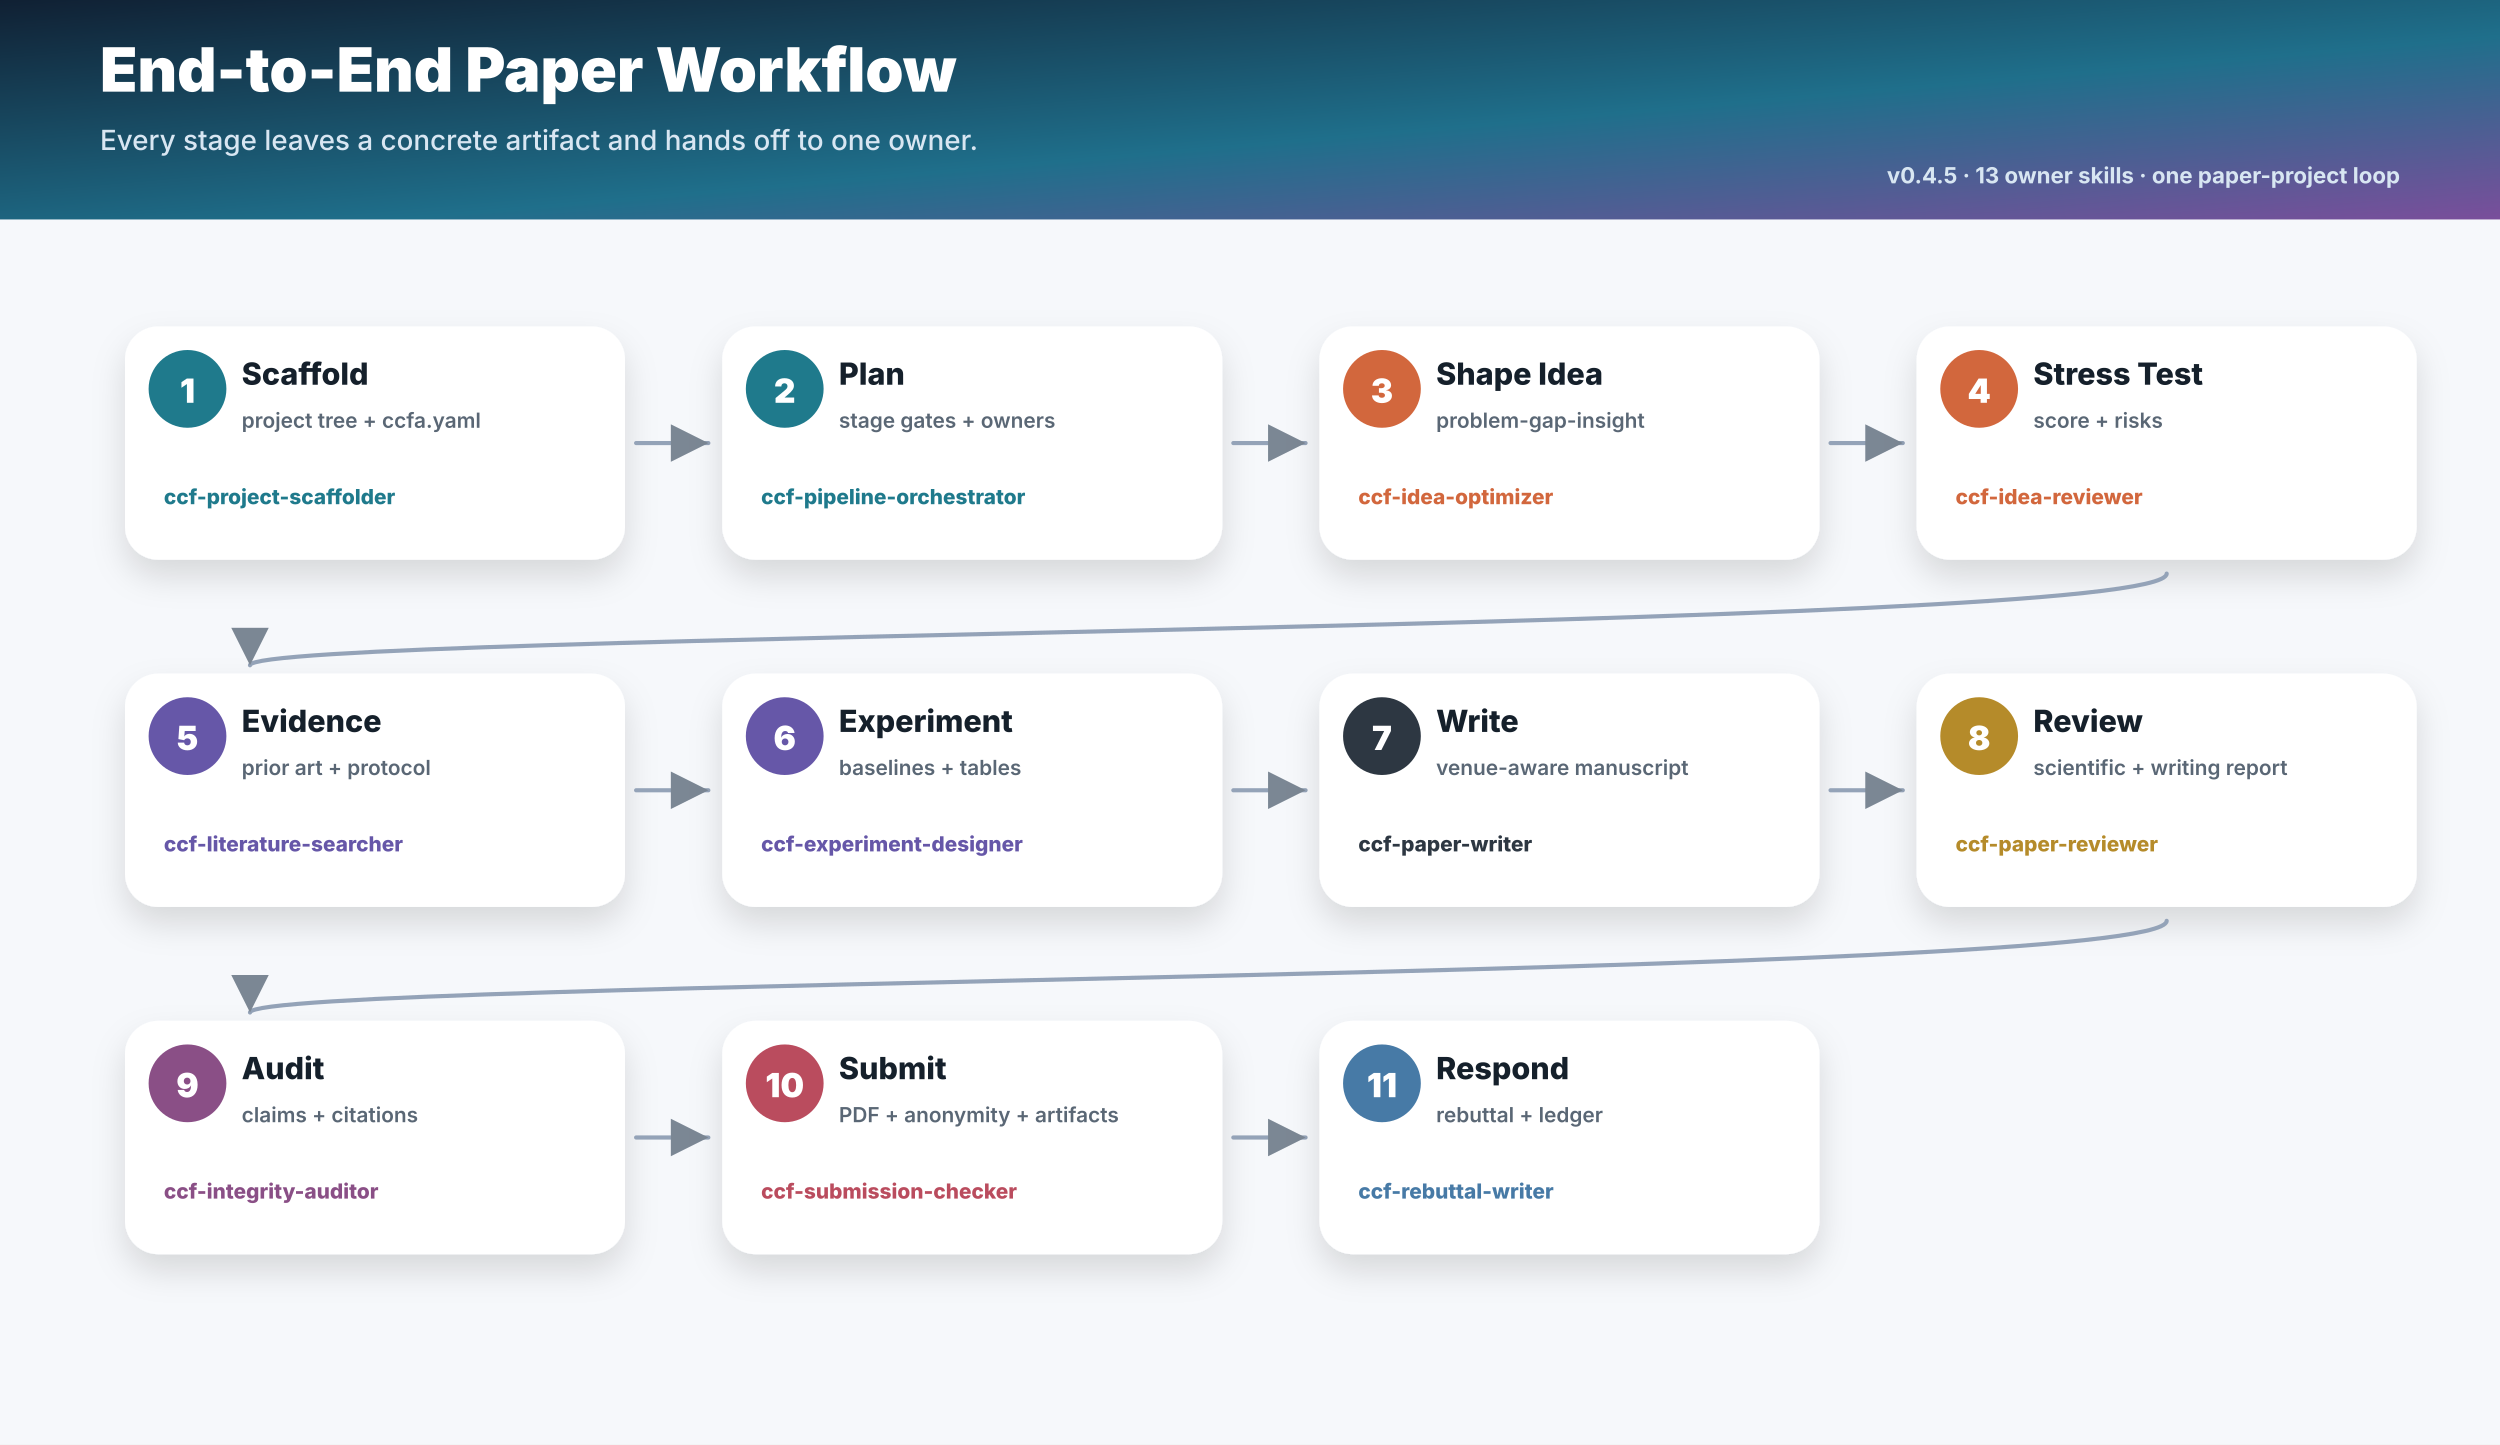
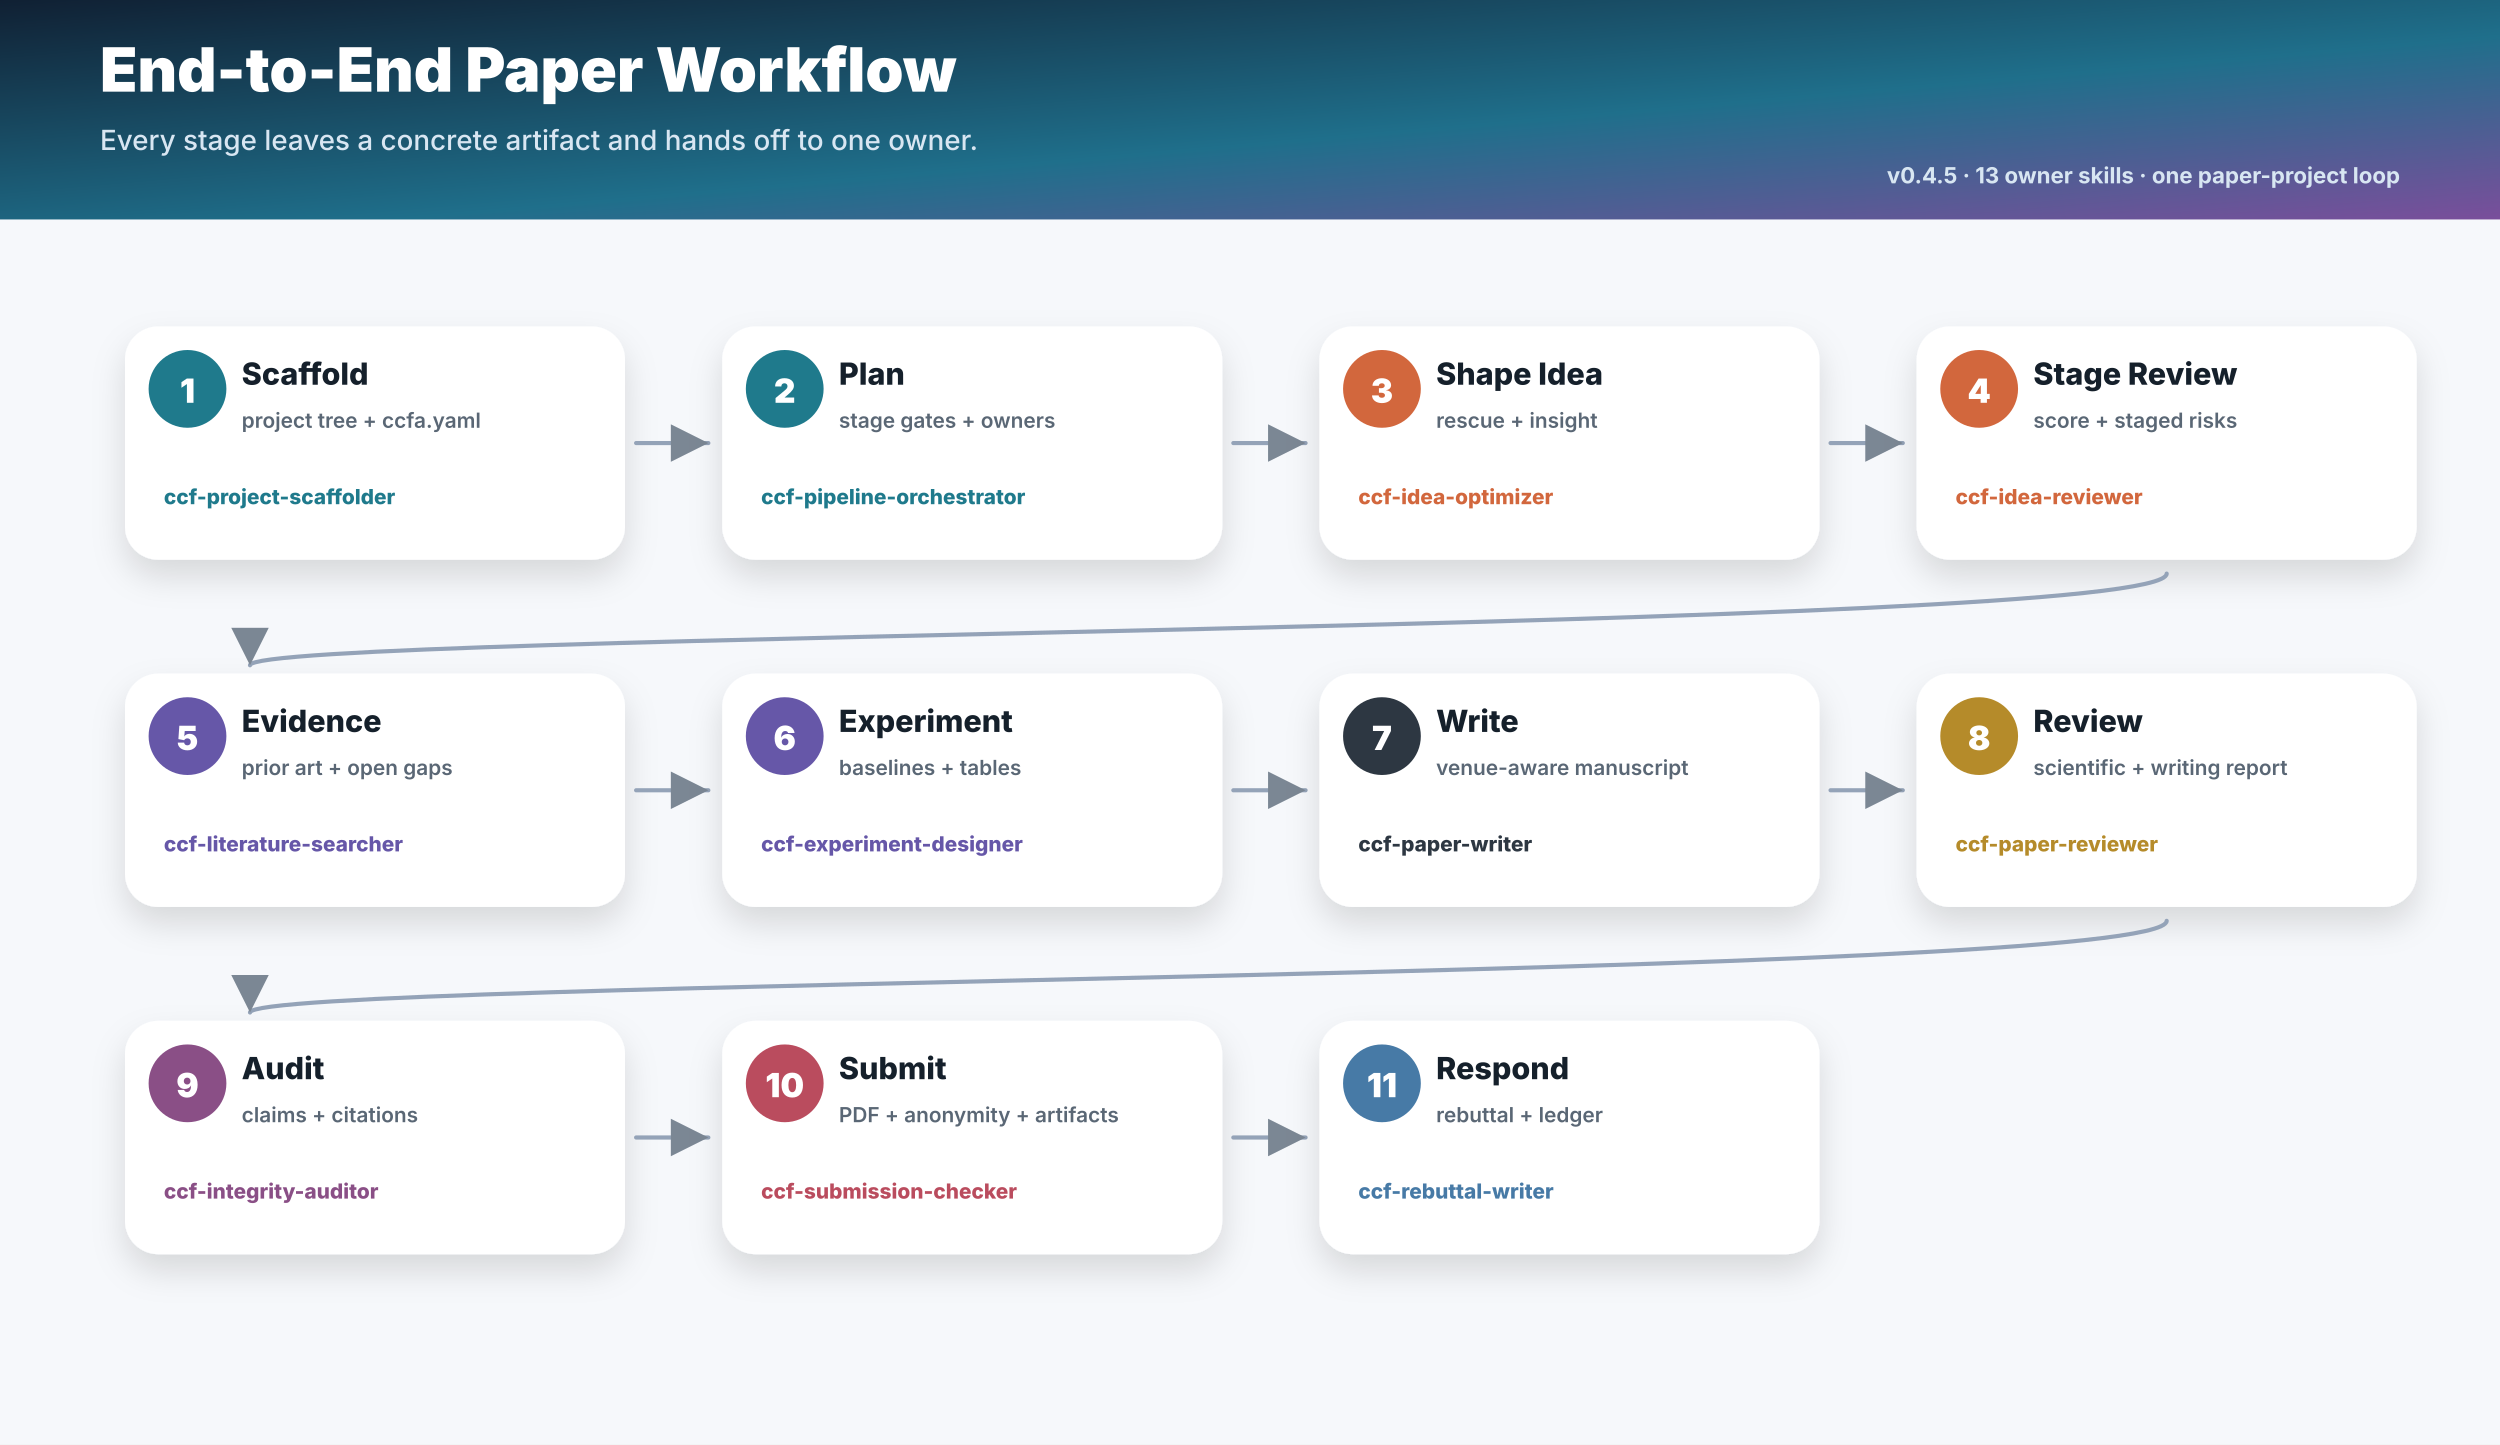
<svg xmlns="http://www.w3.org/2000/svg" width="1800" height="1040" viewBox="0 0 1800 1040">
  <defs>
    <linearGradient id="header" x1="0" y1="0" x2="1" y2="1">
      <stop offset="0" stop-color="#102033" />
      <stop offset="0.58" stop-color="#1F6F8B" />
      <stop offset="1" stop-color="#7A4E9B" />
    </linearGradient>
    <filter id="shadow" x="-20%" y="-20%" width="140%" height="160%">
      <feDropShadow dx="0" dy="12" stdDeviation="12" flood-color="#0B1826" flood-opacity="0.13" />
    </filter>
    <marker id="arrow" markerWidth="13" markerHeight="13" refX="11" refY="6.5" orient="auto">
      <path d="M2,2 L11,6.5 L2,11 Z" fill="#7B8794" />
    </marker>
  </defs>
  <style>text{font-family:Inter, Segoe UI, Arial, sans-serif;dominant-baseline:auto} .mono{font-family:Consolas,Menlo,monospace}</style>
  <rect x="0" y="0" width="1800" height="1040" rx="0" fill="#F6F8FB" stroke="none" stroke-width="2" />
  <rect x="0" y="0" width="1800" height="158" rx="0" fill="url(#header)" stroke="none" stroke-width="2" />
  <text x="72" y="66" font-size="44" font-weight="850" fill="#FFFFFF" text-anchor="start">End-to-End Paper Workflow</text>
  <text x="72" y="108" font-size="20" font-weight="500" fill="#D8E6F2" text-anchor="start">Every stage leaves a concrete artifact and hands off to one owner.</text>
  <text x="1728" y="132" font-size="16" font-weight="650" fill="#D8E6F2" text-anchor="end">v0.4.5 · 13 owner skills · one paper-project loop</text>
  <rect x="90" y="235" width="360" height="168" rx="24" fill="#FFFFFF" stroke="none" stroke-width="2" filter="url(#shadow)" />
  <circle cx="135" cy="280" r="28" fill="#1F7A8C" />
  <text x="135" y="290" font-size="24" font-weight="850" fill="#FFFFFF" text-anchor="middle">1</text>
  <text x="174" y="277" font-size="22" font-weight="840" fill="#15202B" text-anchor="start">Scaffold</text>
  <text x="174" y="308" font-size="15" font-weight="560" fill="#5A6775" text-anchor="start">project tree + ccfa.yaml</text>
  <text x="118" y="363" font-size="15" font-weight="760" fill="#1F7A8C" text-anchor="start">ccf-project-scaffolder</text>
  <line x1="458" y1="319" x2="510" y2="319" stroke="#94A3B8" stroke-width="3" stroke-linecap="round" marker-end="url(#arrow)" />
  <rect x="520" y="235" width="360" height="168" rx="24" fill="#FFFFFF" stroke="none" stroke-width="2" filter="url(#shadow)" />
  <circle cx="565" cy="280" r="28" fill="#1F7A8C" />
  <text x="565" y="290" font-size="24" font-weight="850" fill="#FFFFFF" text-anchor="middle">2</text>
  <text x="604" y="277" font-size="22" font-weight="840" fill="#15202B" text-anchor="start">Plan</text>
  <text x="604" y="308" font-size="15" font-weight="560" fill="#5A6775" text-anchor="start">stage gates + owners</text>
  <text x="548" y="363" font-size="15" font-weight="760" fill="#1F7A8C" text-anchor="start">ccf-pipeline-orchestrator</text>
  <line x1="888" y1="319" x2="940" y2="319" stroke="#94A3B8" stroke-width="3" stroke-linecap="round" marker-end="url(#arrow)" />
  <rect x="950" y="235" width="360" height="168" rx="24" fill="#FFFFFF" stroke="none" stroke-width="2" filter="url(#shadow)" />
  <circle cx="995" cy="280" r="28" fill="#D2673D" />
  <text x="995" y="290" font-size="24" font-weight="850" fill="#FFFFFF" text-anchor="middle">3</text>
  <text x="1034" y="277" font-size="22" font-weight="840" fill="#15202B" text-anchor="start">Shape Idea</text>
-   <text x="1034" y="308" font-size="15" font-weight="560" fill="#5A6775" text-anchor="start">problem-gap-insight</text>
+   <text x="1034" y="308" font-size="15" font-weight="560" fill="#5A6775" text-anchor="start">rescue + insight</text>
  <text x="978" y="363" font-size="15" font-weight="760" fill="#D2673D" text-anchor="start">ccf-idea-optimizer</text>
  <line x1="1318" y1="319" x2="1370" y2="319" stroke="#94A3B8" stroke-width="3" stroke-linecap="round" marker-end="url(#arrow)" />
  <rect x="1380" y="235" width="360" height="168" rx="24" fill="#FFFFFF" stroke="none" stroke-width="2" filter="url(#shadow)" />
  <circle cx="1425" cy="280" r="28" fill="#D2673D" />
  <text x="1425" y="290" font-size="24" font-weight="850" fill="#FFFFFF" text-anchor="middle">4</text>
-   <text x="1464" y="277" font-size="22" font-weight="840" fill="#15202B" text-anchor="start">Stress Test</text>
-   <text x="1464" y="308" font-size="15" font-weight="560" fill="#5A6775" text-anchor="start">score + risks</text>
+   <text x="1464" y="277" font-size="22" font-weight="840" fill="#15202B" text-anchor="start">Stage Review</text>
+   <text x="1464" y="308" font-size="15" font-weight="560" fill="#5A6775" text-anchor="start">score + staged risks</text>
  <text x="1408" y="363" font-size="15" font-weight="760" fill="#D2673D" text-anchor="start">ccf-idea-reviewer</text>
  <path d="M1560 413 C1560 455, 180 455, 180 479" fill="none" stroke="#94A3B8" stroke-width="3" stroke-linecap="round" stroke-linejoin="round" marker-end="url(#arrow)" />
  <rect x="90" y="485" width="360" height="168" rx="24" fill="#FFFFFF" stroke="none" stroke-width="2" filter="url(#shadow)" />
  <circle cx="135" cy="530" r="28" fill="#6657A8" />
  <text x="135" y="540" font-size="24" font-weight="850" fill="#FFFFFF" text-anchor="middle">5</text>
  <text x="174" y="527" font-size="22" font-weight="840" fill="#15202B" text-anchor="start">Evidence</text>
-   <text x="174" y="558" font-size="15" font-weight="560" fill="#5A6775" text-anchor="start">prior art + protocol</text>
+   <text x="174" y="558" font-size="15" font-weight="560" fill="#5A6775" text-anchor="start">prior art + open gaps</text>
  <text x="118" y="613" font-size="15" font-weight="760" fill="#6657A8" text-anchor="start">ccf-literature-searcher</text>
  <line x1="458" y1="569" x2="510" y2="569" stroke="#94A3B8" stroke-width="3" stroke-linecap="round" marker-end="url(#arrow)" />
  <rect x="520" y="485" width="360" height="168" rx="24" fill="#FFFFFF" stroke="none" stroke-width="2" filter="url(#shadow)" />
  <circle cx="565" cy="530" r="28" fill="#6657A8" />
  <text x="565" y="540" font-size="24" font-weight="850" fill="#FFFFFF" text-anchor="middle">6</text>
  <text x="604" y="527" font-size="22" font-weight="840" fill="#15202B" text-anchor="start">Experiment</text>
  <text x="604" y="558" font-size="15" font-weight="560" fill="#5A6775" text-anchor="start">baselines + tables</text>
  <text x="548" y="613" font-size="15" font-weight="760" fill="#6657A8" text-anchor="start">ccf-experiment-designer</text>
  <line x1="888" y1="569" x2="940" y2="569" stroke="#94A3B8" stroke-width="3" stroke-linecap="round" marker-end="url(#arrow)" />
  <rect x="950" y="485" width="360" height="168" rx="24" fill="#FFFFFF" stroke="none" stroke-width="2" filter="url(#shadow)" />
  <circle cx="995" cy="530" r="28" fill="#2D3742" />
  <text x="995" y="540" font-size="24" font-weight="850" fill="#FFFFFF" text-anchor="middle">7</text>
  <text x="1034" y="527" font-size="22" font-weight="840" fill="#15202B" text-anchor="start">Write</text>
  <text x="1034" y="558" font-size="15" font-weight="560" fill="#5A6775" text-anchor="start">venue-aware manuscript</text>
  <text x="978" y="613" font-size="15" font-weight="760" fill="#2D3742" text-anchor="start">ccf-paper-writer</text>
  <line x1="1318" y1="569" x2="1370" y2="569" stroke="#94A3B8" stroke-width="3" stroke-linecap="round" marker-end="url(#arrow)" />
  <rect x="1380" y="485" width="360" height="168" rx="24" fill="#FFFFFF" stroke="none" stroke-width="2" filter="url(#shadow)" />
  <circle cx="1425" cy="530" r="28" fill="#B58B2A" />
  <text x="1425" y="540" font-size="24" font-weight="850" fill="#FFFFFF" text-anchor="middle">8</text>
  <text x="1464" y="527" font-size="22" font-weight="840" fill="#15202B" text-anchor="start">Review</text>
  <text x="1464" y="558" font-size="15" font-weight="560" fill="#5A6775" text-anchor="start">scientific + writing report</text>
  <text x="1408" y="613" font-size="15" font-weight="760" fill="#B58B2A" text-anchor="start">ccf-paper-reviewer</text>
  <path d="M1560 663 C1560 705, 180 705, 180 729" fill="none" stroke="#94A3B8" stroke-width="3" stroke-linecap="round" stroke-linejoin="round" marker-end="url(#arrow)" />
  <rect x="90" y="735" width="360" height="168" rx="24" fill="#FFFFFF" stroke="none" stroke-width="2" filter="url(#shadow)" />
  <circle cx="135" cy="780" r="28" fill="#8A4F86" />
  <text x="135" y="790" font-size="24" font-weight="850" fill="#FFFFFF" text-anchor="middle">9</text>
  <text x="174" y="777" font-size="22" font-weight="840" fill="#15202B" text-anchor="start">Audit</text>
  <text x="174" y="808" font-size="15" font-weight="560" fill="#5A6775" text-anchor="start">claims + citations</text>
  <text x="118" y="863" font-size="15" font-weight="760" fill="#8A4F86" text-anchor="start">ccf-integrity-auditor</text>
  <line x1="458" y1="819" x2="510" y2="819" stroke="#94A3B8" stroke-width="3" stroke-linecap="round" marker-end="url(#arrow)" />
  <rect x="520" y="735" width="360" height="168" rx="24" fill="#FFFFFF" stroke="none" stroke-width="2" filter="url(#shadow)" />
  <circle cx="565" cy="780" r="28" fill="#BA4C5E" />
  <text x="565" y="790" font-size="24" font-weight="850" fill="#FFFFFF" text-anchor="middle">10</text>
  <text x="604" y="777" font-size="22" font-weight="840" fill="#15202B" text-anchor="start">Submit</text>
  <text x="604" y="808" font-size="15" font-weight="560" fill="#5A6775" text-anchor="start">PDF + anonymity + artifacts</text>
  <text x="548" y="863" font-size="15" font-weight="760" fill="#BA4C5E" text-anchor="start">ccf-submission-checker</text>
  <line x1="888" y1="819" x2="940" y2="819" stroke="#94A3B8" stroke-width="3" stroke-linecap="round" marker-end="url(#arrow)" />
  <rect x="950" y="735" width="360" height="168" rx="24" fill="#FFFFFF" stroke="none" stroke-width="2" filter="url(#shadow)" />
  <circle cx="995" cy="780" r="28" fill="#477AA6" />
  <text x="995" y="790" font-size="24" font-weight="850" fill="#FFFFFF" text-anchor="middle">11</text>
  <text x="1034" y="777" font-size="22" font-weight="840" fill="#15202B" text-anchor="start">Respond</text>
  <text x="1034" y="808" font-size="15" font-weight="560" fill="#5A6775" text-anchor="start">rebuttal + ledger</text>
  <text x="978" y="863" font-size="15" font-weight="760" fill="#477AA6" text-anchor="start">ccf-rebuttal-writer</text>
</svg>
